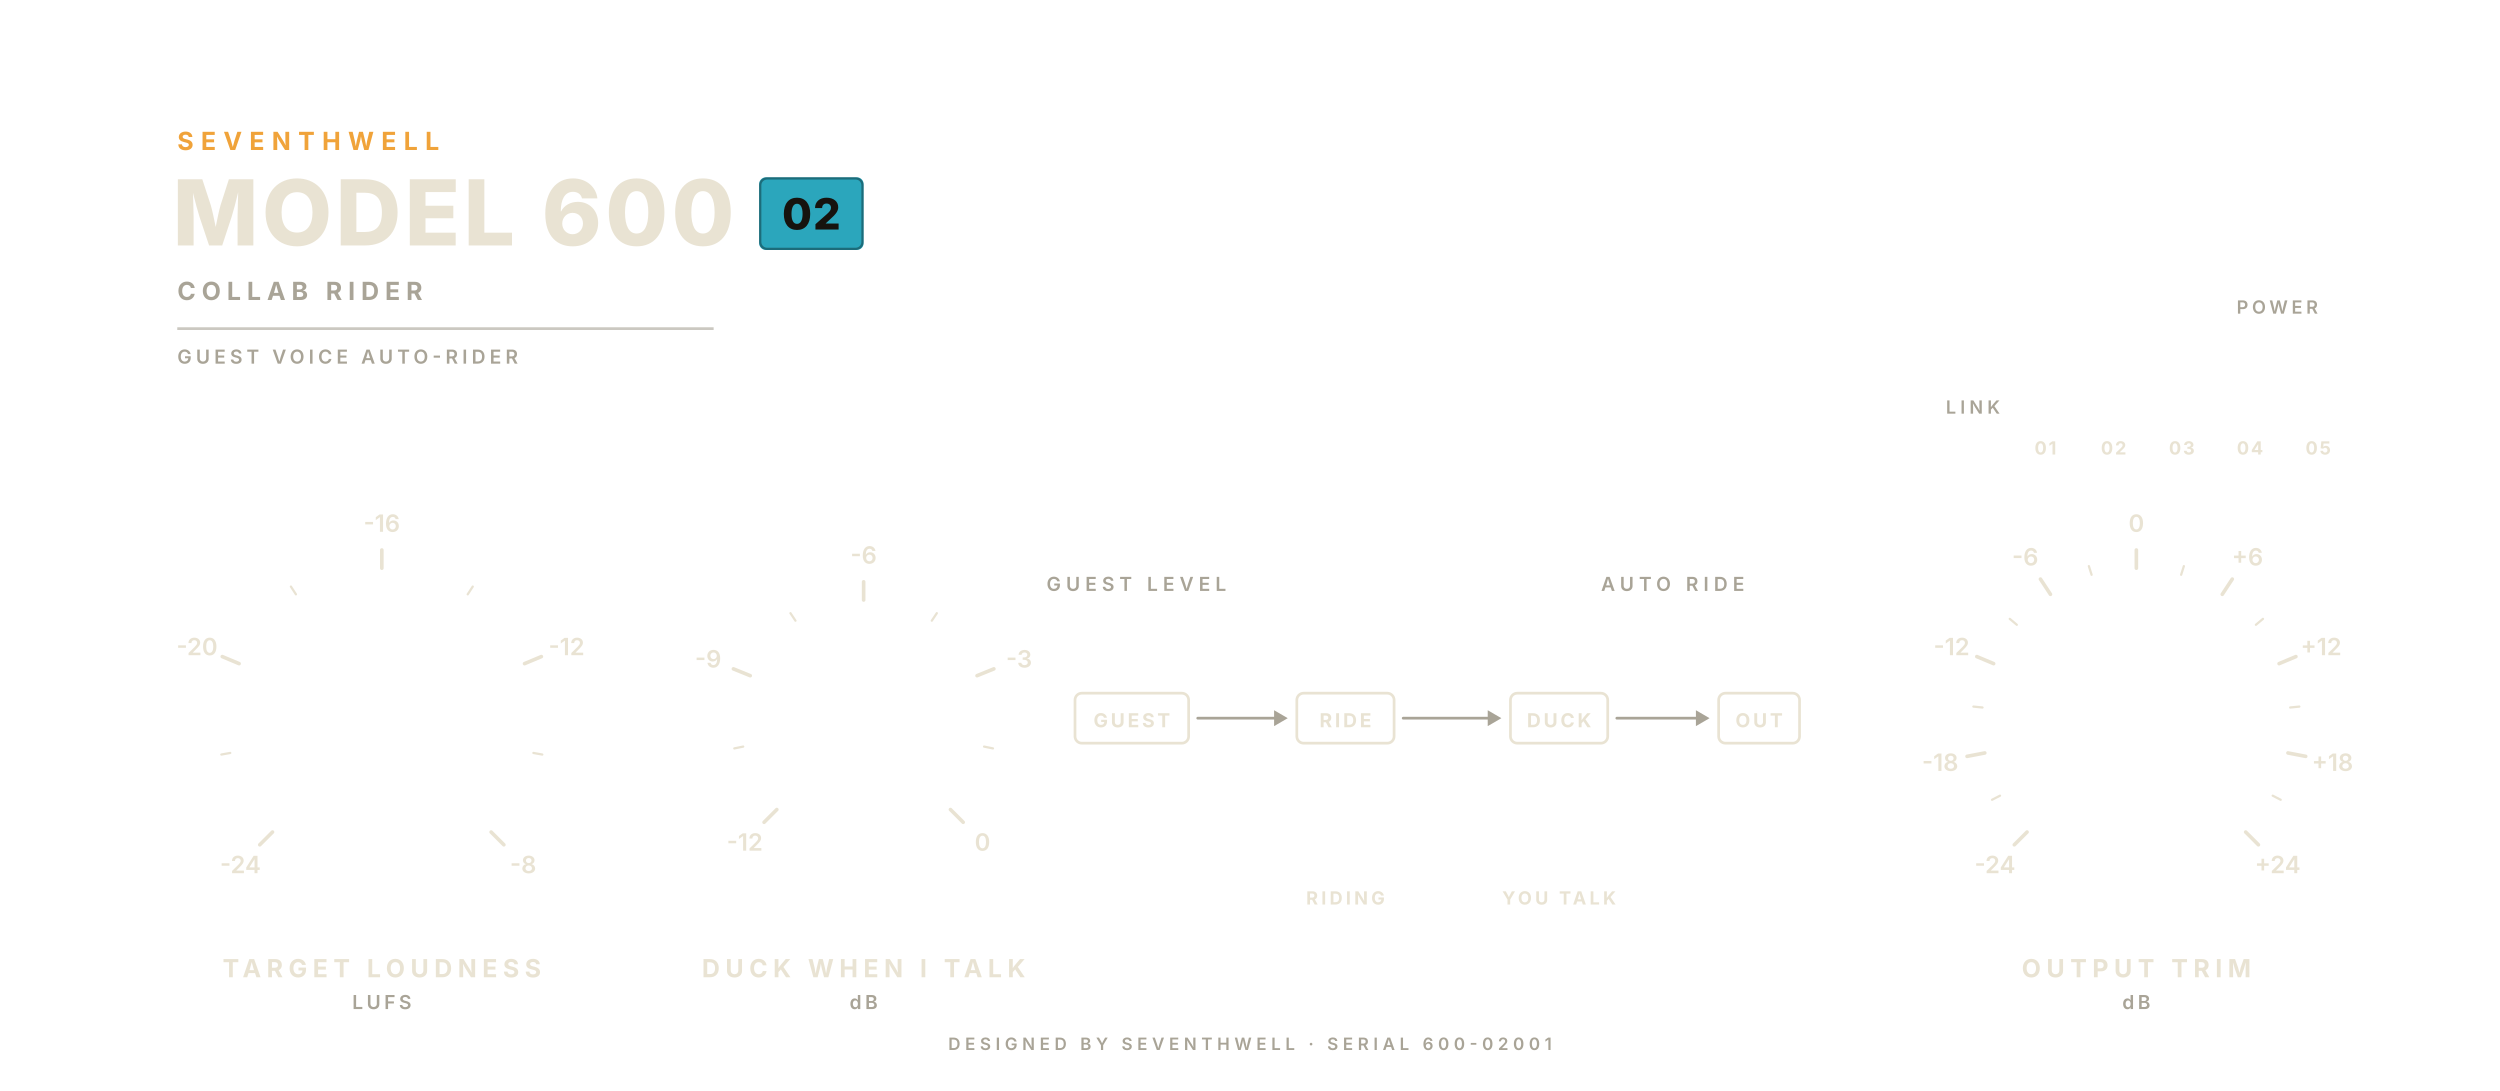
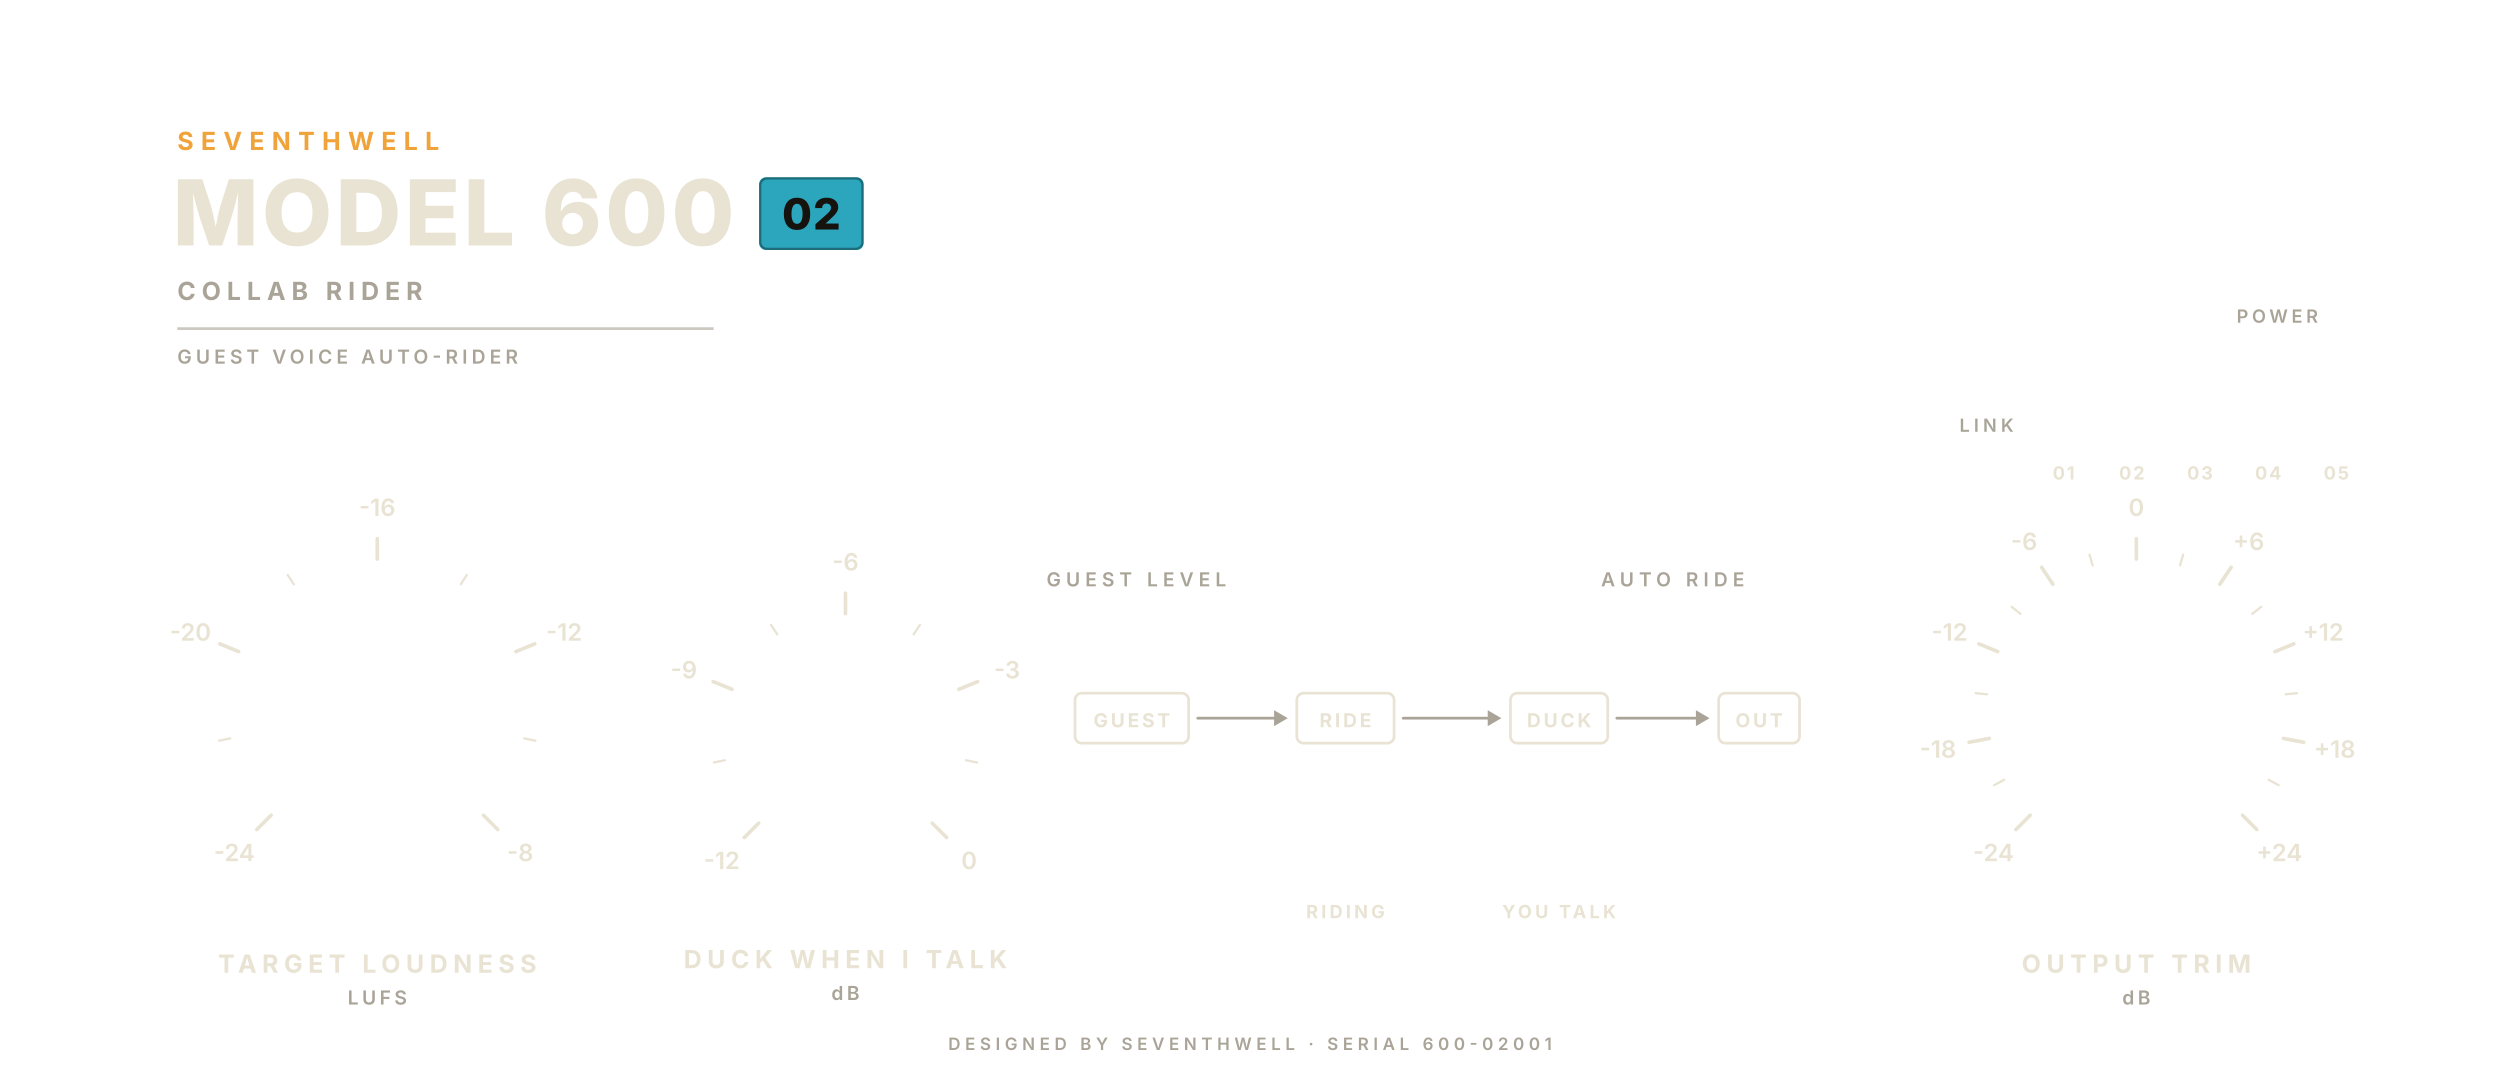
<svg xmlns="http://www.w3.org/2000/svg" width="1100" height="480" viewBox="0 0 1100 480">
  <text x="78.0" y="66.0" font-size="11" fill="#F0A33A" font-weight="700" text-anchor="start" letter-spacing="3.2" font-family="Inter, 'Noto Sans CJK JP', sans-serif">SEVENTHWELL</text>
  <text x="76.0" y="108.0" font-size="40" fill="#E9E3D3" font-weight="800" text-anchor="start" letter-spacing="1.5" font-family="Inter, 'Noto Sans CJK JP', sans-serif">MODEL 600</text>
  <rect x="334" y="78" width="46" height="32" rx="3" fill="#2BA6BC" />
  <rect x="334.5" y="78.5" width="45" height="31" rx="3" fill="none" stroke="#000" stroke-opacity="0.35" />
  <text x="357.0" y="101.0" font-size="19" fill="#16130E" font-weight="800" text-anchor="middle" letter-spacing="0.5" font-family="Inter, 'Noto Sans CJK JP', sans-serif">02</text>
  <text x="78.0" y="132.0" font-size="11" fill="#A9A497" font-weight="700" text-anchor="start" letter-spacing="2.6" font-family="Inter, 'Noto Sans CJK JP', sans-serif">COLLAB RIDER</text>
  <rect x="78" y="144" width="236" height="1.2" fill="#A9A497" opacity="0.6" />
  <text x="78.0" y="160.0" font-size="8.5" fill="#A9A497" font-weight="600" text-anchor="start" letter-spacing="1.8" font-family="Inter, 'Noto Sans CJK JP', sans-serif">GUEST VOICE AUTO-RIDER</text>
-   <text x="500.0" y="260.0" font-size="8.5" fill="#A9A497" font-weight="600" text-anchor="middle" letter-spacing="2.2" font-family="Inter, 'Noto Sans CJK JP', sans-serif">GUEST LEVEL</text>
-   <text x="736.0" y="260.0" font-size="8.5" fill="#A9A497" font-weight="600" text-anchor="middle" letter-spacing="2.2" font-family="Inter, 'Noto Sans CJK JP', sans-serif">AUTO RIDE</text>
-   <line x1="119.9" y1="366.1" x2="114.3" y2="371.7" stroke="#E9E3D3" stroke-width="1.6" stroke-linecap="round" opacity="1.0" />
-   <line x1="101.3" y1="331.3" x2="97.4" y2="332.0" stroke="#E9E3D3" stroke-width="1.0" stroke-linecap="round" opacity="1.0" />
-   <line x1="105.2" y1="292.0" x2="97.8" y2="288.9" stroke="#E9E3D3" stroke-width="1.6" stroke-linecap="round" opacity="1.0" />
-   <line x1="130.2" y1="261.5" x2="128.0" y2="258.1" stroke="#E9E3D3" stroke-width="1.0" stroke-linecap="round" opacity="1.0" />
-   <line x1="168.0" y1="250.0" x2="168.0" y2="242.0" stroke="#E9E3D3" stroke-width="1.6" stroke-linecap="round" opacity="1.0" />
-   <line x1="205.8" y1="261.5" x2="208.0" y2="258.1" stroke="#E9E3D3" stroke-width="1.0" stroke-linecap="round" opacity="1.0" />
-   <line x1="230.8" y1="292.0" x2="238.2" y2="288.9" stroke="#E9E3D3" stroke-width="1.6" stroke-linecap="round" opacity="1.0" />
-   <line x1="234.7" y1="331.3" x2="238.6" y2="332.0" stroke="#E9E3D3" stroke-width="1.0" stroke-linecap="round" opacity="1.0" />
-   <line x1="216.1" y1="366.1" x2="221.7" y2="371.7" stroke="#E9E3D3" stroke-width="1.6" stroke-linecap="round" opacity="1.0" />
-   <text x="105.8" y="384.2" font-size="10.5" fill="#E9E3D3" font-weight="600" text-anchor="middle" letter-spacing="0.0" font-family="Inter, 'Noto Sans CJK JP', sans-serif">-24</text>
-   <text x="86.7" y="288.3" font-size="10.5" fill="#E9E3D3" font-weight="600" text-anchor="middle" letter-spacing="0.0" font-family="Inter, 'Noto Sans CJK JP', sans-serif">-20</text>
-   <text x="168.0" y="234.0" font-size="10.5" fill="#E9E3D3" font-weight="600" text-anchor="middle" letter-spacing="0.0" font-family="Inter, 'Noto Sans CJK JP', sans-serif">-16</text>
-   <text x="249.3" y="288.3" font-size="10.5" fill="#E9E3D3" font-weight="600" text-anchor="middle" letter-spacing="0.0" font-family="Inter, 'Noto Sans CJK JP', sans-serif">-12</text>
-   <text x="230.2" y="384.2" font-size="10.5" fill="#E9E3D3" font-weight="600" text-anchor="middle" letter-spacing="0.0" font-family="Inter, 'Noto Sans CJK JP', sans-serif">-8</text>
-   <text x="168.0" y="430.0" font-size="11" fill="#E9E3D3" font-weight="700" text-anchor="middle" letter-spacing="2.4" font-family="Inter, 'Noto Sans CJK JP', sans-serif">TARGET LOUDNESS</text>
-   <text x="168.0" y="444.0" font-size="8.5" fill="#A9A497" font-weight="600" text-anchor="middle" letter-spacing="1.5" font-family="Inter, 'Noto Sans CJK JP', sans-serif">LUFS</text>
-   <line x1="341.8" y1="356.2" x2="336.2" y2="361.8" stroke="#E9E3D3" stroke-width="1.6" stroke-linecap="round" opacity="1.0" />
-   <line x1="327.0" y1="328.5" x2="323.1" y2="329.3" stroke="#E9E3D3" stroke-width="1.0" stroke-linecap="round" opacity="1.0" />
-   <line x1="330.1" y1="297.3" x2="322.7" y2="294.3" stroke="#E9E3D3" stroke-width="1.6" stroke-linecap="round" opacity="1.0" />
-   <line x1="350.0" y1="273.1" x2="347.8" y2="269.8" stroke="#E9E3D3" stroke-width="1.0" stroke-linecap="round" opacity="1.0" />
-   <line x1="380.0" y1="264.0" x2="380.0" y2="256.0" stroke="#E9E3D3" stroke-width="1.6" stroke-linecap="round" opacity="1.0" />
-   <line x1="410.0" y1="273.1" x2="412.2" y2="269.8" stroke="#E9E3D3" stroke-width="1.0" stroke-linecap="round" opacity="1.0" />
-   <line x1="429.9" y1="297.3" x2="437.3" y2="294.3" stroke="#E9E3D3" stroke-width="1.6" stroke-linecap="round" opacity="1.0" />
-   <line x1="433.0" y1="328.5" x2="436.9" y2="329.3" stroke="#E9E3D3" stroke-width="1.0" stroke-linecap="round" opacity="1.0" />
-   <line x1="418.2" y1="356.2" x2="423.8" y2="361.8" stroke="#E9E3D3" stroke-width="1.6" stroke-linecap="round" opacity="1.0" />
-   <text x="327.7" y="374.3" font-size="10.5" fill="#E9E3D3" font-weight="600" text-anchor="middle" letter-spacing="0.0" font-family="Inter, 'Noto Sans CJK JP', sans-serif">-12</text>
-   <text x="311.6" y="293.7" font-size="10.5" fill="#E9E3D3" font-weight="600" text-anchor="middle" letter-spacing="0.0" font-family="Inter, 'Noto Sans CJK JP', sans-serif">-9</text>
-   <text x="380.0" y="248.0" font-size="10.5" fill="#E9E3D3" font-weight="600" text-anchor="middle" letter-spacing="0.0" font-family="Inter, 'Noto Sans CJK JP', sans-serif">-6</text>
-   <text x="448.4" y="293.7" font-size="10.5" fill="#E9E3D3" font-weight="600" text-anchor="middle" letter-spacing="0.0" font-family="Inter, 'Noto Sans CJK JP', sans-serif">-3</text>
-   <text x="432.3" y="374.3" font-size="10.5" fill="#E9E3D3" font-weight="600" text-anchor="middle" letter-spacing="0.0" font-family="Inter, 'Noto Sans CJK JP', sans-serif">0</text>
-   <text x="380.0" y="430.0" font-size="11" fill="#E9E3D3" font-weight="700" text-anchor="middle" letter-spacing="2.4" font-family="Inter, 'Noto Sans CJK JP', sans-serif">DUCK WHEN I TALK</text>
-   <text x="380.0" y="444.0" font-size="8.5" fill="#A9A497" font-weight="600" text-anchor="middle" letter-spacing="1.5" font-family="Inter, 'Noto Sans CJK JP', sans-serif">dB</text>
-   <line x1="891.9" y1="366.1" x2="886.3" y2="371.7" stroke="#E9E3D3" stroke-width="1.6" stroke-linecap="round" opacity="1.0" />
-   <line x1="880.0" y1="350.1" x2="876.5" y2="351.9" stroke="#E9E3D3" stroke-width="1.0" stroke-linecap="round" opacity="1.0" />
-   <line x1="873.3" y1="331.3" x2="865.5" y2="332.8" stroke="#E9E3D3" stroke-width="1.6" stroke-linecap="round" opacity="1.0" />
-   <line x1="872.3" y1="311.3" x2="868.3" y2="310.9" stroke="#E9E3D3" stroke-width="1.0" stroke-linecap="round" opacity="1.0" />
-   <line x1="877.2" y1="292.0" x2="869.8" y2="288.9" stroke="#E9E3D3" stroke-width="1.6" stroke-linecap="round" opacity="1.0" />
-   <line x1="887.4" y1="274.9" x2="884.3" y2="272.3" stroke="#E9E3D3" stroke-width="1.0" stroke-linecap="round" opacity="1.0" />
-   <line x1="902.2" y1="261.5" x2="897.8" y2="254.8" stroke="#E9E3D3" stroke-width="1.6" stroke-linecap="round" opacity="1.0" />
-   <line x1="920.3" y1="252.9" x2="919.1" y2="249.1" stroke="#E9E3D3" stroke-width="1.0" stroke-linecap="round" opacity="1.0" />
-   <line x1="940.0" y1="250.0" x2="940.0" y2="242.0" stroke="#E9E3D3" stroke-width="1.6" stroke-linecap="round" opacity="1.0" />
-   <line x1="959.7" y1="252.9" x2="960.9" y2="249.1" stroke="#E9E3D3" stroke-width="1.0" stroke-linecap="round" opacity="1.0" />
-   <line x1="977.8" y1="261.5" x2="982.2" y2="254.8" stroke="#E9E3D3" stroke-width="1.6" stroke-linecap="round" opacity="1.0" />
-   <line x1="992.6" y1="274.9" x2="995.7" y2="272.3" stroke="#E9E3D3" stroke-width="1.0" stroke-linecap="round" opacity="1.0" />
-   <line x1="1002.8" y1="292.0" x2="1010.2" y2="288.9" stroke="#E9E3D3" stroke-width="1.6" stroke-linecap="round" opacity="1.0" />
-   <line x1="1007.7" y1="311.3" x2="1011.7" y2="310.9" stroke="#E9E3D3" stroke-width="1.0" stroke-linecap="round" opacity="1.0" />
-   <line x1="1006.7" y1="331.3" x2="1014.5" y2="332.8" stroke="#E9E3D3" stroke-width="1.6" stroke-linecap="round" opacity="1.0" />
-   <line x1="1000.0" y1="350.1" x2="1003.5" y2="351.9" stroke="#E9E3D3" stroke-width="1.0" stroke-linecap="round" opacity="1.0" />
-   <line x1="988.1" y1="366.1" x2="993.7" y2="371.7" stroke="#E9E3D3" stroke-width="1.6" stroke-linecap="round" opacity="1.0" />
-   <text x="877.8" y="384.2" font-size="10.5" fill="#E9E3D3" font-weight="600" text-anchor="middle" letter-spacing="0.0" font-family="Inter, 'Noto Sans CJK JP', sans-serif">-24</text>
-   <text x="853.7" y="339.2" font-size="10.5" fill="#E9E3D3" font-weight="600" text-anchor="middle" letter-spacing="0.0" font-family="Inter, 'Noto Sans CJK JP', sans-serif">-18</text>
-   <text x="858.7" y="288.3" font-size="10.5" fill="#E9E3D3" font-weight="600" text-anchor="middle" letter-spacing="0.0" font-family="Inter, 'Noto Sans CJK JP', sans-serif">-12</text>
-   <text x="891.1" y="248.8" font-size="10.5" fill="#E9E3D3" font-weight="600" text-anchor="middle" letter-spacing="0.0" font-family="Inter, 'Noto Sans CJK JP', sans-serif">-6</text>
-   <text x="940.0" y="234.0" font-size="10.5" fill="#E9E3D3" font-weight="600" text-anchor="middle" letter-spacing="0.0" font-family="Inter, 'Noto Sans CJK JP', sans-serif">0</text>
-   <text x="988.9" y="248.8" font-size="10.5" fill="#E9E3D3" font-weight="600" text-anchor="middle" letter-spacing="0.0" font-family="Inter, 'Noto Sans CJK JP', sans-serif">+6</text>
-   <text x="1021.3" y="288.3" font-size="10.5" fill="#E9E3D3" font-weight="600" text-anchor="middle" letter-spacing="0.0" font-family="Inter, 'Noto Sans CJK JP', sans-serif">+12</text>
-   <text x="1026.3" y="339.2" font-size="10.5" fill="#E9E3D3" font-weight="600" text-anchor="middle" letter-spacing="0.0" font-family="Inter, 'Noto Sans CJK JP', sans-serif">+18</text>
-   <text x="1002.2" y="384.2" font-size="10.5" fill="#E9E3D3" font-weight="600" text-anchor="middle" letter-spacing="0.0" font-family="Inter, 'Noto Sans CJK JP', sans-serif">+24</text>
-   <text x="940.0" y="430.0" font-size="11" fill="#E9E3D3" font-weight="700" text-anchor="middle" letter-spacing="2.4" font-family="Inter, 'Noto Sans CJK JP', sans-serif">OUTPUT TRIM</text>
-   <text x="940.0" y="444.0" font-size="8.5" fill="#A9A497" font-weight="600" text-anchor="middle" letter-spacing="1.5" font-family="Inter, 'Noto Sans CJK JP', sans-serif">dB</text>
-   <text x="592.0" y="398.0" font-size="8" fill="#E9E3D3" font-weight="700" text-anchor="middle" letter-spacing="1.4" font-family="Inter, 'Noto Sans CJK JP', sans-serif">RIDING</text>
-   <text x="686.0" y="398.0" font-size="8" fill="#E9E3D3" font-weight="700" text-anchor="middle" letter-spacing="1.4" font-family="Inter, 'Noto Sans CJK JP', sans-serif">YOU TALK</text>
+   <text x="500.0" y="258.0" font-size="8.5" fill="#A9A497" font-weight="600" text-anchor="middle" letter-spacing="2.2" font-family="Inter, 'Noto Sans CJK JP', sans-serif">GUEST LEVEL</text>
+   <text x="736.0" y="258.0" font-size="8.5" fill="#A9A497" font-weight="600" text-anchor="middle" letter-spacing="2.2" font-family="Inter, 'Noto Sans CJK JP', sans-serif">AUTO RIDE</text>
+   <line x1="119.3" y1="358.7" x2="113.0" y2="365.0" stroke="#E9E3D3" stroke-width="1.6" stroke-linecap="round" opacity="1.0" />
+   <line x1="101.3" y1="324.9" x2="96.4" y2="325.9" stroke="#E9E3D3" stroke-width="1.0" stroke-linecap="round" opacity="1.0" />
+   <line x1="105.0" y1="286.7" x2="96.7" y2="283.3" stroke="#E9E3D3" stroke-width="1.6" stroke-linecap="round" opacity="1.0" />
+   <line x1="129.3" y1="257.1" x2="126.6" y2="253.0" stroke="#E9E3D3" stroke-width="1.0" stroke-linecap="round" opacity="1.0" />
+   <line x1="166.0" y1="246.0" x2="166.0" y2="237.0" stroke="#E9E3D3" stroke-width="1.6" stroke-linecap="round" opacity="1.0" />
+   <line x1="202.7" y1="257.1" x2="205.4" y2="253.0" stroke="#E9E3D3" stroke-width="1.0" stroke-linecap="round" opacity="1.0" />
+   <line x1="227.0" y1="286.7" x2="235.3" y2="283.3" stroke="#E9E3D3" stroke-width="1.6" stroke-linecap="round" opacity="1.0" />
+   <line x1="230.7" y1="324.9" x2="235.6" y2="325.9" stroke="#E9E3D3" stroke-width="1.0" stroke-linecap="round" opacity="1.0" />
+   <line x1="212.7" y1="358.7" x2="219.0" y2="365.0" stroke="#E9E3D3" stroke-width="1.6" stroke-linecap="round" opacity="1.0" />
+   <text x="103.1" y="378.9" font-size="10.5" fill="#E9E3D3" font-weight="600" text-anchor="middle" letter-spacing="0.0" font-family="Inter, 'Noto Sans CJK JP', sans-serif">-24</text>
+   <text x="83.8" y="281.9" font-size="10.5" fill="#E9E3D3" font-weight="600" text-anchor="middle" letter-spacing="0.0" font-family="Inter, 'Noto Sans CJK JP', sans-serif">-20</text>
+   <text x="166.0" y="227.0" font-size="10.5" fill="#E9E3D3" font-weight="600" text-anchor="middle" letter-spacing="0.0" font-family="Inter, 'Noto Sans CJK JP', sans-serif">-16</text>
+   <text x="248.2" y="281.9" font-size="10.5" fill="#E9E3D3" font-weight="600" text-anchor="middle" letter-spacing="0.0" font-family="Inter, 'Noto Sans CJK JP', sans-serif">-12</text>
+   <text x="228.9" y="378.9" font-size="10.5" fill="#E9E3D3" font-weight="600" text-anchor="middle" letter-spacing="0.0" font-family="Inter, 'Noto Sans CJK JP', sans-serif">-8</text>
+   <text x="166.0" y="428.0" font-size="11" fill="#E9E3D3" font-weight="700" text-anchor="middle" letter-spacing="2.4" font-family="Inter, 'Noto Sans CJK JP', sans-serif">TARGET LOUDNESS</text>
+   <text x="166.0" y="442.0" font-size="8.5" fill="#A9A497" font-weight="600" text-anchor="middle" letter-spacing="1.5" font-family="Inter, 'Noto Sans CJK JP', sans-serif">LUFS</text>
+   <line x1="333.8" y1="362.2" x2="327.5" y2="368.5" stroke="#E9E3D3" stroke-width="1.6" stroke-linecap="round" opacity="1.0" />
+   <line x1="319.0" y1="334.5" x2="314.1" y2="335.5" stroke="#E9E3D3" stroke-width="1.0" stroke-linecap="round" opacity="1.0" />
+   <line x1="322.1" y1="303.3" x2="313.8" y2="299.9" stroke="#E9E3D3" stroke-width="1.6" stroke-linecap="round" opacity="1.0" />
+   <line x1="342.0" y1="279.1" x2="339.2" y2="274.9" stroke="#E9E3D3" stroke-width="1.0" stroke-linecap="round" opacity="1.0" />
+   <line x1="372.0" y1="270.0" x2="372.0" y2="261.0" stroke="#E9E3D3" stroke-width="1.6" stroke-linecap="round" opacity="1.0" />
+   <line x1="402.0" y1="279.1" x2="404.8" y2="274.9" stroke="#E9E3D3" stroke-width="1.0" stroke-linecap="round" opacity="1.0" />
+   <line x1="421.9" y1="303.3" x2="430.2" y2="299.9" stroke="#E9E3D3" stroke-width="1.6" stroke-linecap="round" opacity="1.0" />
+   <line x1="425.0" y1="334.5" x2="429.9" y2="335.5" stroke="#E9E3D3" stroke-width="1.0" stroke-linecap="round" opacity="1.0" />
+   <line x1="410.2" y1="362.2" x2="416.5" y2="368.5" stroke="#E9E3D3" stroke-width="1.6" stroke-linecap="round" opacity="1.0" />
+   <text x="317.6" y="382.4" font-size="10.5" fill="#E9E3D3" font-weight="600" text-anchor="middle" letter-spacing="0.0" font-family="Inter, 'Noto Sans CJK JP', sans-serif">-12</text>
+   <text x="300.9" y="298.5" font-size="10.5" fill="#E9E3D3" font-weight="600" text-anchor="middle" letter-spacing="0.0" font-family="Inter, 'Noto Sans CJK JP', sans-serif">-9</text>
+   <text x="372.0" y="251.0" font-size="10.5" fill="#E9E3D3" font-weight="600" text-anchor="middle" letter-spacing="0.0" font-family="Inter, 'Noto Sans CJK JP', sans-serif">-6</text>
+   <text x="443.1" y="298.5" font-size="10.5" fill="#E9E3D3" font-weight="600" text-anchor="middle" letter-spacing="0.0" font-family="Inter, 'Noto Sans CJK JP', sans-serif">-3</text>
+   <text x="426.4" y="382.4" font-size="10.5" fill="#E9E3D3" font-weight="600" text-anchor="middle" letter-spacing="0.0" font-family="Inter, 'Noto Sans CJK JP', sans-serif">0</text>
+   <text x="372.0" y="426.0" font-size="11" fill="#E9E3D3" font-weight="700" text-anchor="middle" letter-spacing="2.4" font-family="Inter, 'Noto Sans CJK JP', sans-serif">DUCK WHEN I TALK</text>
+   <text x="372.0" y="440.0" font-size="8.5" fill="#A9A497" font-weight="600" text-anchor="middle" letter-spacing="1.5" font-family="Inter, 'Noto Sans CJK JP', sans-serif">dB</text>
+   <line x1="893.3" y1="358.7" x2="887.0" y2="365.0" stroke="#E9E3D3" stroke-width="1.6" stroke-linecap="round" opacity="1.0" />
+   <line x1="881.8" y1="343.1" x2="877.4" y2="345.5" stroke="#E9E3D3" stroke-width="1.0" stroke-linecap="round" opacity="1.0" />
+   <line x1="875.3" y1="324.9" x2="866.4" y2="326.6" stroke="#E9E3D3" stroke-width="1.6" stroke-linecap="round" opacity="1.0" />
+   <line x1="874.3" y1="305.5" x2="869.3" y2="305.0" stroke="#E9E3D3" stroke-width="1.0" stroke-linecap="round" opacity="1.0" />
+   <line x1="879.0" y1="286.7" x2="870.7" y2="283.3" stroke="#E9E3D3" stroke-width="1.6" stroke-linecap="round" opacity="1.0" />
+   <line x1="889.0" y1="270.1" x2="885.1" y2="267.0" stroke="#E9E3D3" stroke-width="1.0" stroke-linecap="round" opacity="1.0" />
+   <line x1="903.3" y1="257.1" x2="898.3" y2="249.6" stroke="#E9E3D3" stroke-width="1.6" stroke-linecap="round" opacity="1.0" />
+   <line x1="920.8" y1="248.8" x2="919.4" y2="244.1" stroke="#E9E3D3" stroke-width="1.0" stroke-linecap="round" opacity="1.0" />
+   <line x1="940.0" y1="246.0" x2="940.0" y2="237.0" stroke="#E9E3D3" stroke-width="1.6" stroke-linecap="round" opacity="1.0" />
+   <line x1="959.2" y1="248.8" x2="960.6" y2="244.1" stroke="#E9E3D3" stroke-width="1.0" stroke-linecap="round" opacity="1.0" />
+   <line x1="976.7" y1="257.1" x2="981.7" y2="249.6" stroke="#E9E3D3" stroke-width="1.6" stroke-linecap="round" opacity="1.0" />
+   <line x1="991.0" y1="270.1" x2="994.9" y2="267.0" stroke="#E9E3D3" stroke-width="1.0" stroke-linecap="round" opacity="1.0" />
+   <line x1="1001.0" y1="286.7" x2="1009.3" y2="283.3" stroke="#E9E3D3" stroke-width="1.6" stroke-linecap="round" opacity="1.0" />
+   <line x1="1005.7" y1="305.5" x2="1010.7" y2="305.0" stroke="#E9E3D3" stroke-width="1.0" stroke-linecap="round" opacity="1.0" />
+   <line x1="1004.7" y1="324.9" x2="1013.6" y2="326.6" stroke="#E9E3D3" stroke-width="1.6" stroke-linecap="round" opacity="1.0" />
+   <line x1="998.2" y1="343.1" x2="1002.6" y2="345.5" stroke="#E9E3D3" stroke-width="1.0" stroke-linecap="round" opacity="1.0" />
+   <line x1="986.7" y1="358.7" x2="993.0" y2="365.0" stroke="#E9E3D3" stroke-width="1.6" stroke-linecap="round" opacity="1.0" />
+   <text x="877.1" y="378.9" font-size="10.5" fill="#E9E3D3" font-weight="600" text-anchor="middle" letter-spacing="0.0" font-family="Inter, 'Noto Sans CJK JP', sans-serif">-24</text>
+   <text x="852.7" y="333.4" font-size="10.5" fill="#E9E3D3" font-weight="600" text-anchor="middle" letter-spacing="0.0" font-family="Inter, 'Noto Sans CJK JP', sans-serif">-18</text>
+   <text x="857.8" y="281.9" font-size="10.5" fill="#E9E3D3" font-weight="600" text-anchor="middle" letter-spacing="0.0" font-family="Inter, 'Noto Sans CJK JP', sans-serif">-12</text>
+   <text x="890.6" y="242.0" font-size="10.5" fill="#E9E3D3" font-weight="600" text-anchor="middle" letter-spacing="0.0" font-family="Inter, 'Noto Sans CJK JP', sans-serif">-6</text>
+   <text x="940.0" y="227.0" font-size="10.5" fill="#E9E3D3" font-weight="600" text-anchor="middle" letter-spacing="0.0" font-family="Inter, 'Noto Sans CJK JP', sans-serif">0</text>
+   <text x="989.4" y="242.0" font-size="10.5" fill="#E9E3D3" font-weight="600" text-anchor="middle" letter-spacing="0.0" font-family="Inter, 'Noto Sans CJK JP', sans-serif">+6</text>
+   <text x="1022.2" y="281.9" font-size="10.5" fill="#E9E3D3" font-weight="600" text-anchor="middle" letter-spacing="0.0" font-family="Inter, 'Noto Sans CJK JP', sans-serif">+12</text>
+   <text x="1027.3" y="333.4" font-size="10.5" fill="#E9E3D3" font-weight="600" text-anchor="middle" letter-spacing="0.0" font-family="Inter, 'Noto Sans CJK JP', sans-serif">+18</text>
+   <text x="1002.9" y="378.9" font-size="10.5" fill="#E9E3D3" font-weight="600" text-anchor="middle" letter-spacing="0.0" font-family="Inter, 'Noto Sans CJK JP', sans-serif">+24</text>
+   <text x="940.0" y="428.0" font-size="11" fill="#E9E3D3" font-weight="700" text-anchor="middle" letter-spacing="2.4" font-family="Inter, 'Noto Sans CJK JP', sans-serif">OUTPUT TRIM</text>
+   <text x="940.0" y="442.0" font-size="8.5" fill="#A9A497" font-weight="600" text-anchor="middle" letter-spacing="1.5" font-family="Inter, 'Noto Sans CJK JP', sans-serif">dB</text>
+   <text x="592.0" y="404.0" font-size="8" fill="#E9E3D3" font-weight="700" text-anchor="middle" letter-spacing="1.4" font-family="Inter, 'Noto Sans CJK JP', sans-serif">RIDING</text>
+   <text x="686.0" y="404.0" font-size="8" fill="#E9E3D3" font-weight="700" text-anchor="middle" letter-spacing="1.4" font-family="Inter, 'Noto Sans CJK JP', sans-serif">YOU TALK</text>
  <rect x="473.0" y="305.0" width="50.0" height="22" rx="3" fill="none" stroke="#E9E3D3" stroke-width="1.2" />
  <text x="498.0" y="320.0" font-size="8.5" fill="#E9E3D3" font-weight="700" text-anchor="middle" letter-spacing="1.2" font-family="Inter, 'Noto Sans CJK JP', sans-serif">GUEST</text>
  <line x1="527.0" y1="316.0" x2="561.6" y2="316.0" stroke="#A9A497" stroke-width="1.2" stroke-linecap="round" opacity="1.0" />
  <path d="M560.6 312.5 L566.6 316.0 L560.6 319.5 Z" fill="#A9A497" />
  <rect x="570.6" y="305.0" width="42.8" height="22" rx="3" fill="none" stroke="#E9E3D3" stroke-width="1.2" />
  <text x="592.0" y="320.0" font-size="8.5" fill="#E9E3D3" font-weight="700" text-anchor="middle" letter-spacing="1.2" font-family="Inter, 'Noto Sans CJK JP', sans-serif">RIDE</text>
  <line x1="617.4" y1="316.0" x2="655.6" y2="316.0" stroke="#A9A497" stroke-width="1.2" stroke-linecap="round" opacity="1.0" />
  <path d="M654.6 312.5 L660.6 316.0 L654.6 319.5 Z" fill="#A9A497" />
  <rect x="664.6" y="305.0" width="42.8" height="22" rx="3" fill="none" stroke="#E9E3D3" stroke-width="1.2" />
  <text x="686.0" y="320.0" font-size="8.5" fill="#E9E3D3" font-weight="700" text-anchor="middle" letter-spacing="1.2" font-family="Inter, 'Noto Sans CJK JP', sans-serif">DUCK</text>
  <line x1="711.4" y1="316.0" x2="747.2" y2="316.0" stroke="#A9A497" stroke-width="1.2" stroke-linecap="round" opacity="1.0" />
  <path d="M746.2 312.5 L752.2 316.0 L746.2 319.5 Z" fill="#A9A497" />
  <rect x="756.2" y="305.0" width="35.6" height="22" rx="3" fill="none" stroke="#E9E3D3" stroke-width="1.2" />
  <text x="774.0" y="320.0" font-size="8.5" fill="#E9E3D3" font-weight="700" text-anchor="middle" letter-spacing="1.2" font-family="Inter, 'Noto Sans CJK JP', sans-serif">OUT</text>
-   <text x="1002.0" y="138.0" font-size="8" fill="#A9A497" font-weight="600" text-anchor="middle" letter-spacing="1.6" font-family="Inter, 'Noto Sans CJK JP', sans-serif">POWER</text>
-   <text x="880.0" y="182.0" font-size="8" fill="#A9A497" font-weight="600" text-anchor="end" letter-spacing="1.8" font-family="Inter, 'Noto Sans CJK JP', sans-serif">LINK</text>
-   <text x="900.0" y="200.0" font-size="8" fill="#E9E3D3" font-weight="700" text-anchor="middle" letter-spacing="0.8" font-family="Inter, 'Noto Sans CJK JP', sans-serif">01</text>
-   <text x="930.0" y="200.0" font-size="8" fill="#E9E3D3" font-weight="700" text-anchor="middle" letter-spacing="0.8" font-family="Inter, 'Noto Sans CJK JP', sans-serif">02</text>
-   <text x="960.0" y="200.0" font-size="8" fill="#E9E3D3" font-weight="700" text-anchor="middle" letter-spacing="0.8" font-family="Inter, 'Noto Sans CJK JP', sans-serif">03</text>
-   <text x="990.0" y="200.0" font-size="8" fill="#E9E3D3" font-weight="700" text-anchor="middle" letter-spacing="0.8" font-family="Inter, 'Noto Sans CJK JP', sans-serif">04</text>
-   <text x="1020.0" y="200.0" font-size="8" fill="#E9E3D3" font-weight="700" text-anchor="middle" letter-spacing="0.8" font-family="Inter, 'Noto Sans CJK JP', sans-serif">05</text>
+   <text x="1002.0" y="142.0" font-size="8" fill="#A9A497" font-weight="600" text-anchor="middle" letter-spacing="1.6" font-family="Inter, 'Noto Sans CJK JP', sans-serif">POWER</text>
+   <text x="886.0" y="190.0" font-size="8" fill="#A9A497" font-weight="600" text-anchor="end" letter-spacing="1.8" font-family="Inter, 'Noto Sans CJK JP', sans-serif">LINK</text>
+   <text x="908.0" y="211.0" font-size="8" fill="#E9E3D3" font-weight="700" text-anchor="middle" letter-spacing="0.8" font-family="Inter, 'Noto Sans CJK JP', sans-serif">01</text>
+   <text x="938.0" y="211.0" font-size="8" fill="#E9E3D3" font-weight="700" text-anchor="middle" letter-spacing="0.8" font-family="Inter, 'Noto Sans CJK JP', sans-serif">02</text>
+   <text x="968.0" y="211.0" font-size="8" fill="#E9E3D3" font-weight="700" text-anchor="middle" letter-spacing="0.8" font-family="Inter, 'Noto Sans CJK JP', sans-serif">03</text>
+   <text x="998.0" y="211.0" font-size="8" fill="#E9E3D3" font-weight="700" text-anchor="middle" letter-spacing="0.8" font-family="Inter, 'Noto Sans CJK JP', sans-serif">04</text>
+   <text x="1028.0" y="211.0" font-size="8" fill="#E9E3D3" font-weight="700" text-anchor="middle" letter-spacing="0.8" font-family="Inter, 'Noto Sans CJK JP', sans-serif">05</text>
  <text x="550.0" y="462.0" font-size="7.5" fill="#A9A497" font-weight="600" text-anchor="middle" letter-spacing="2.0" font-family="Inter, 'Noto Sans CJK JP', sans-serif">DESIGNED BY SEVENTHWELL  ·  SERIAL 600-02001</text>
</svg>
